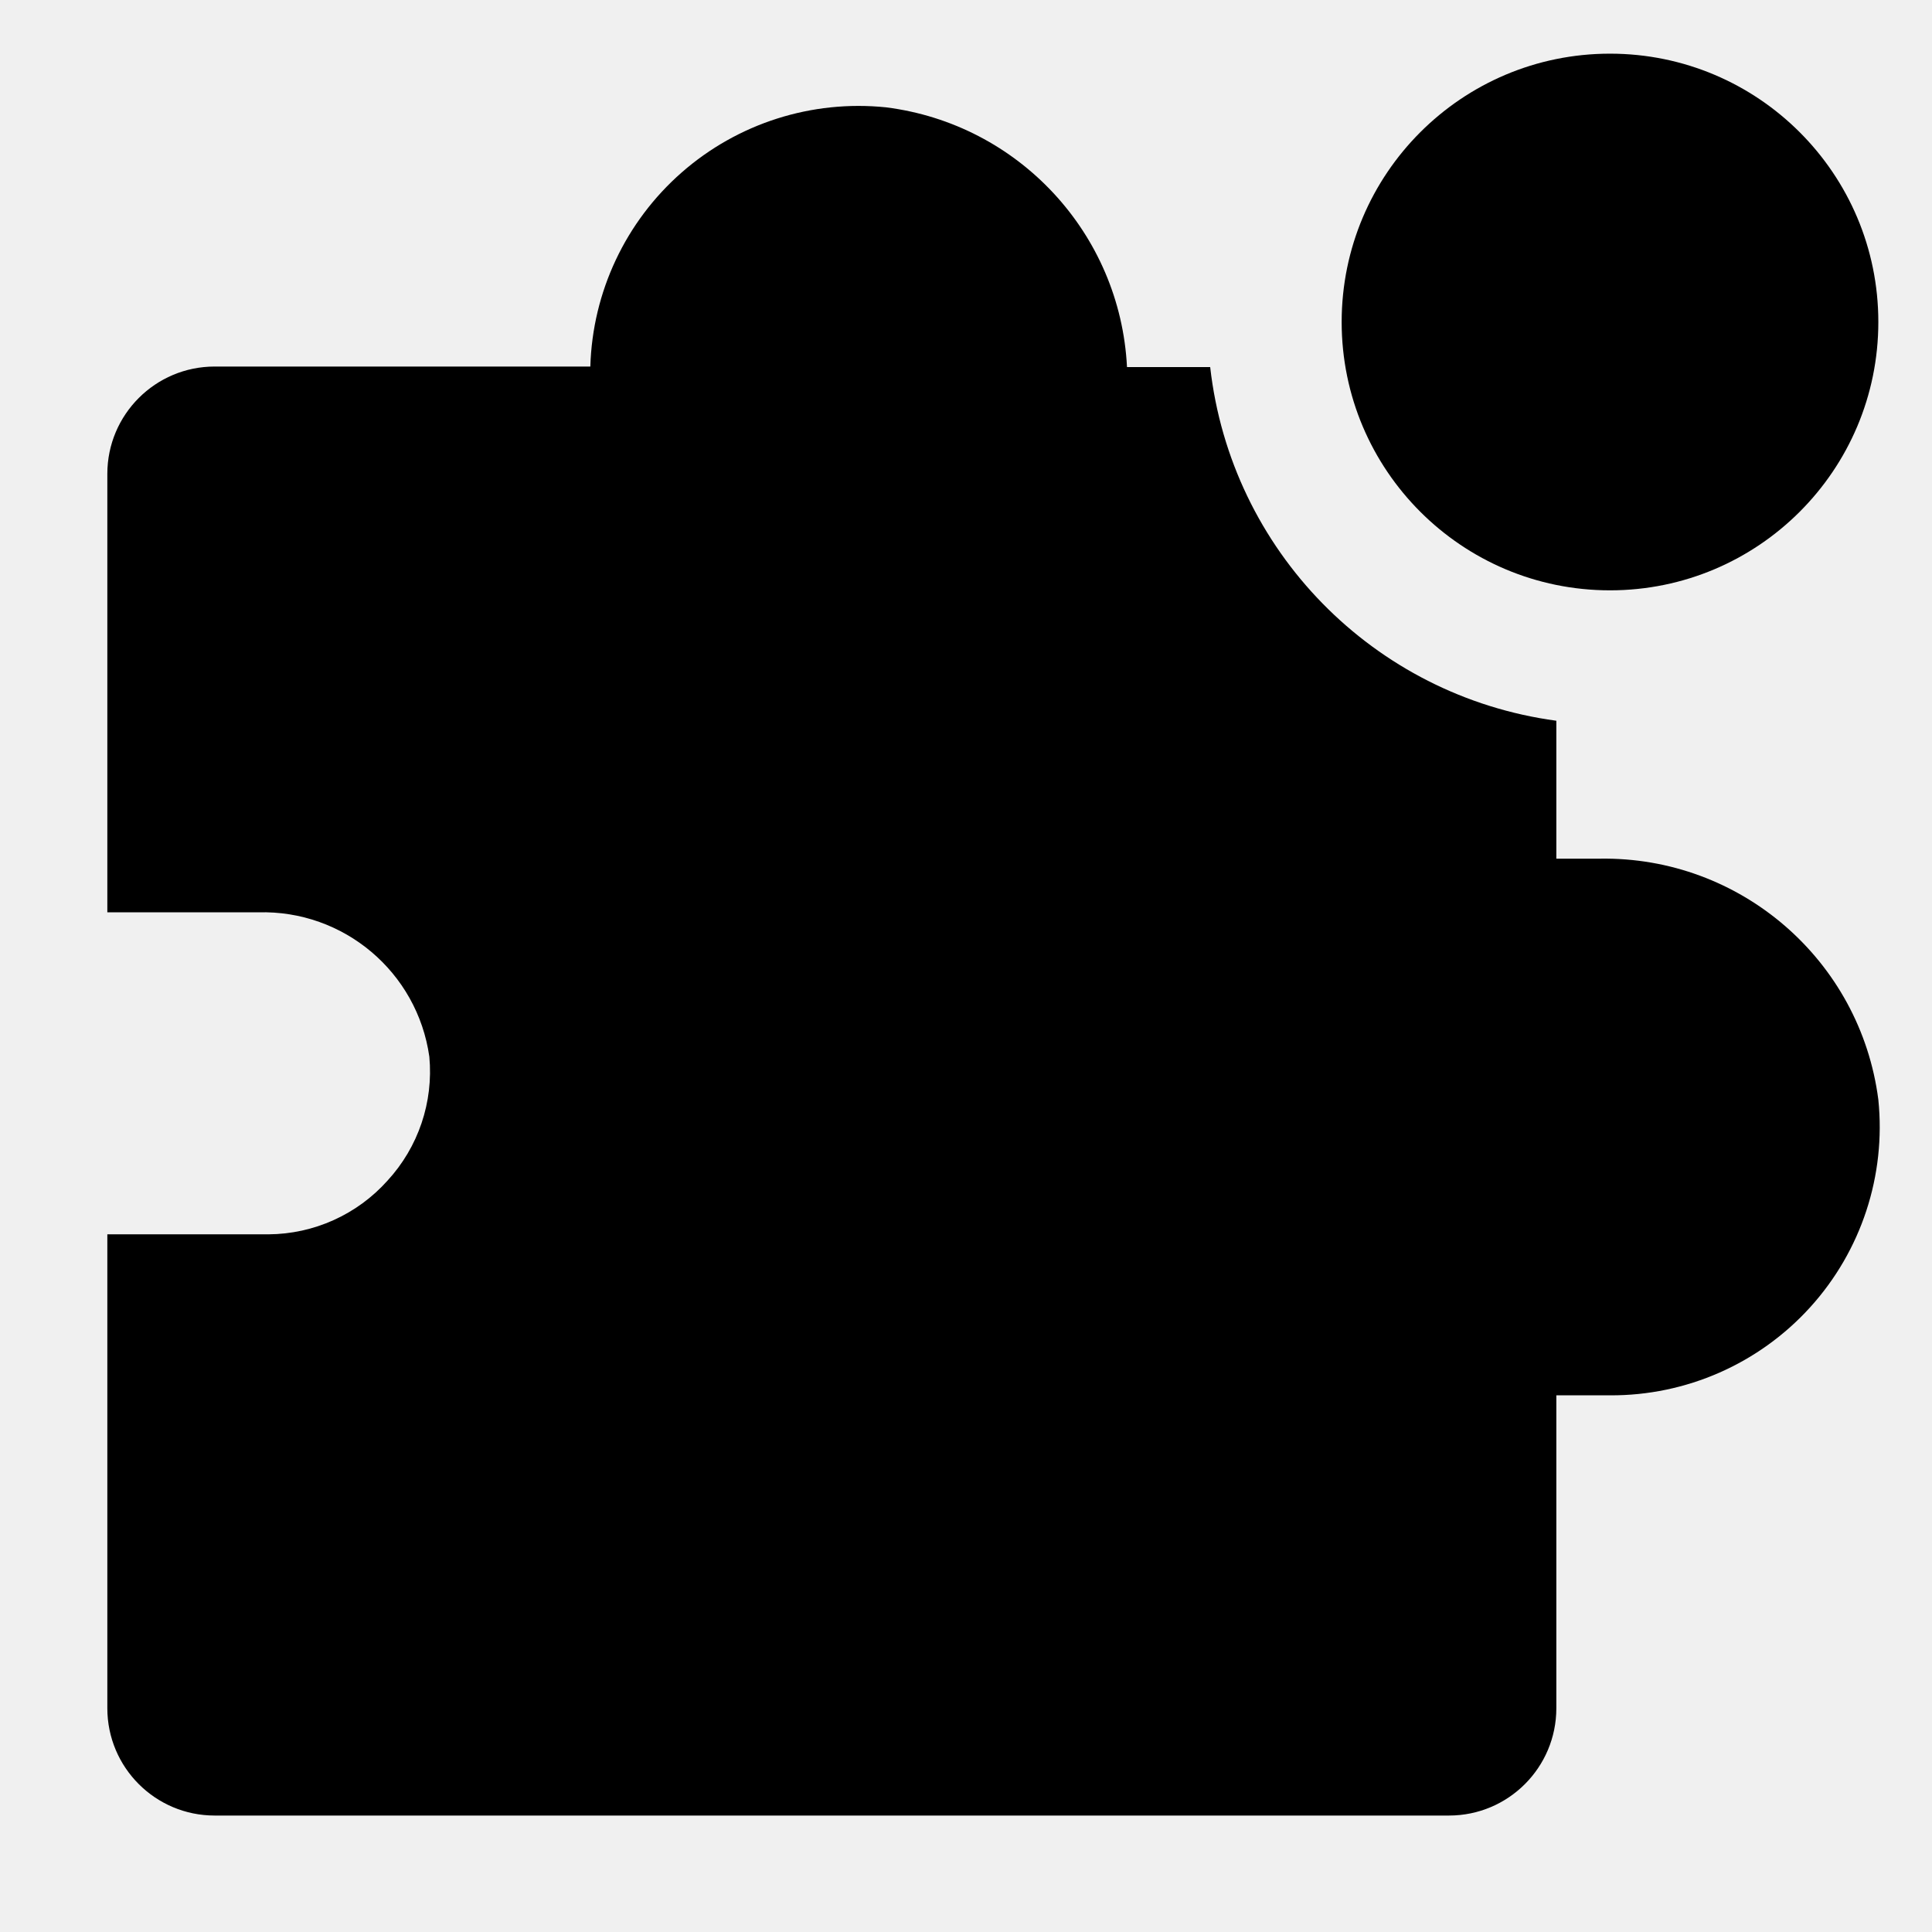
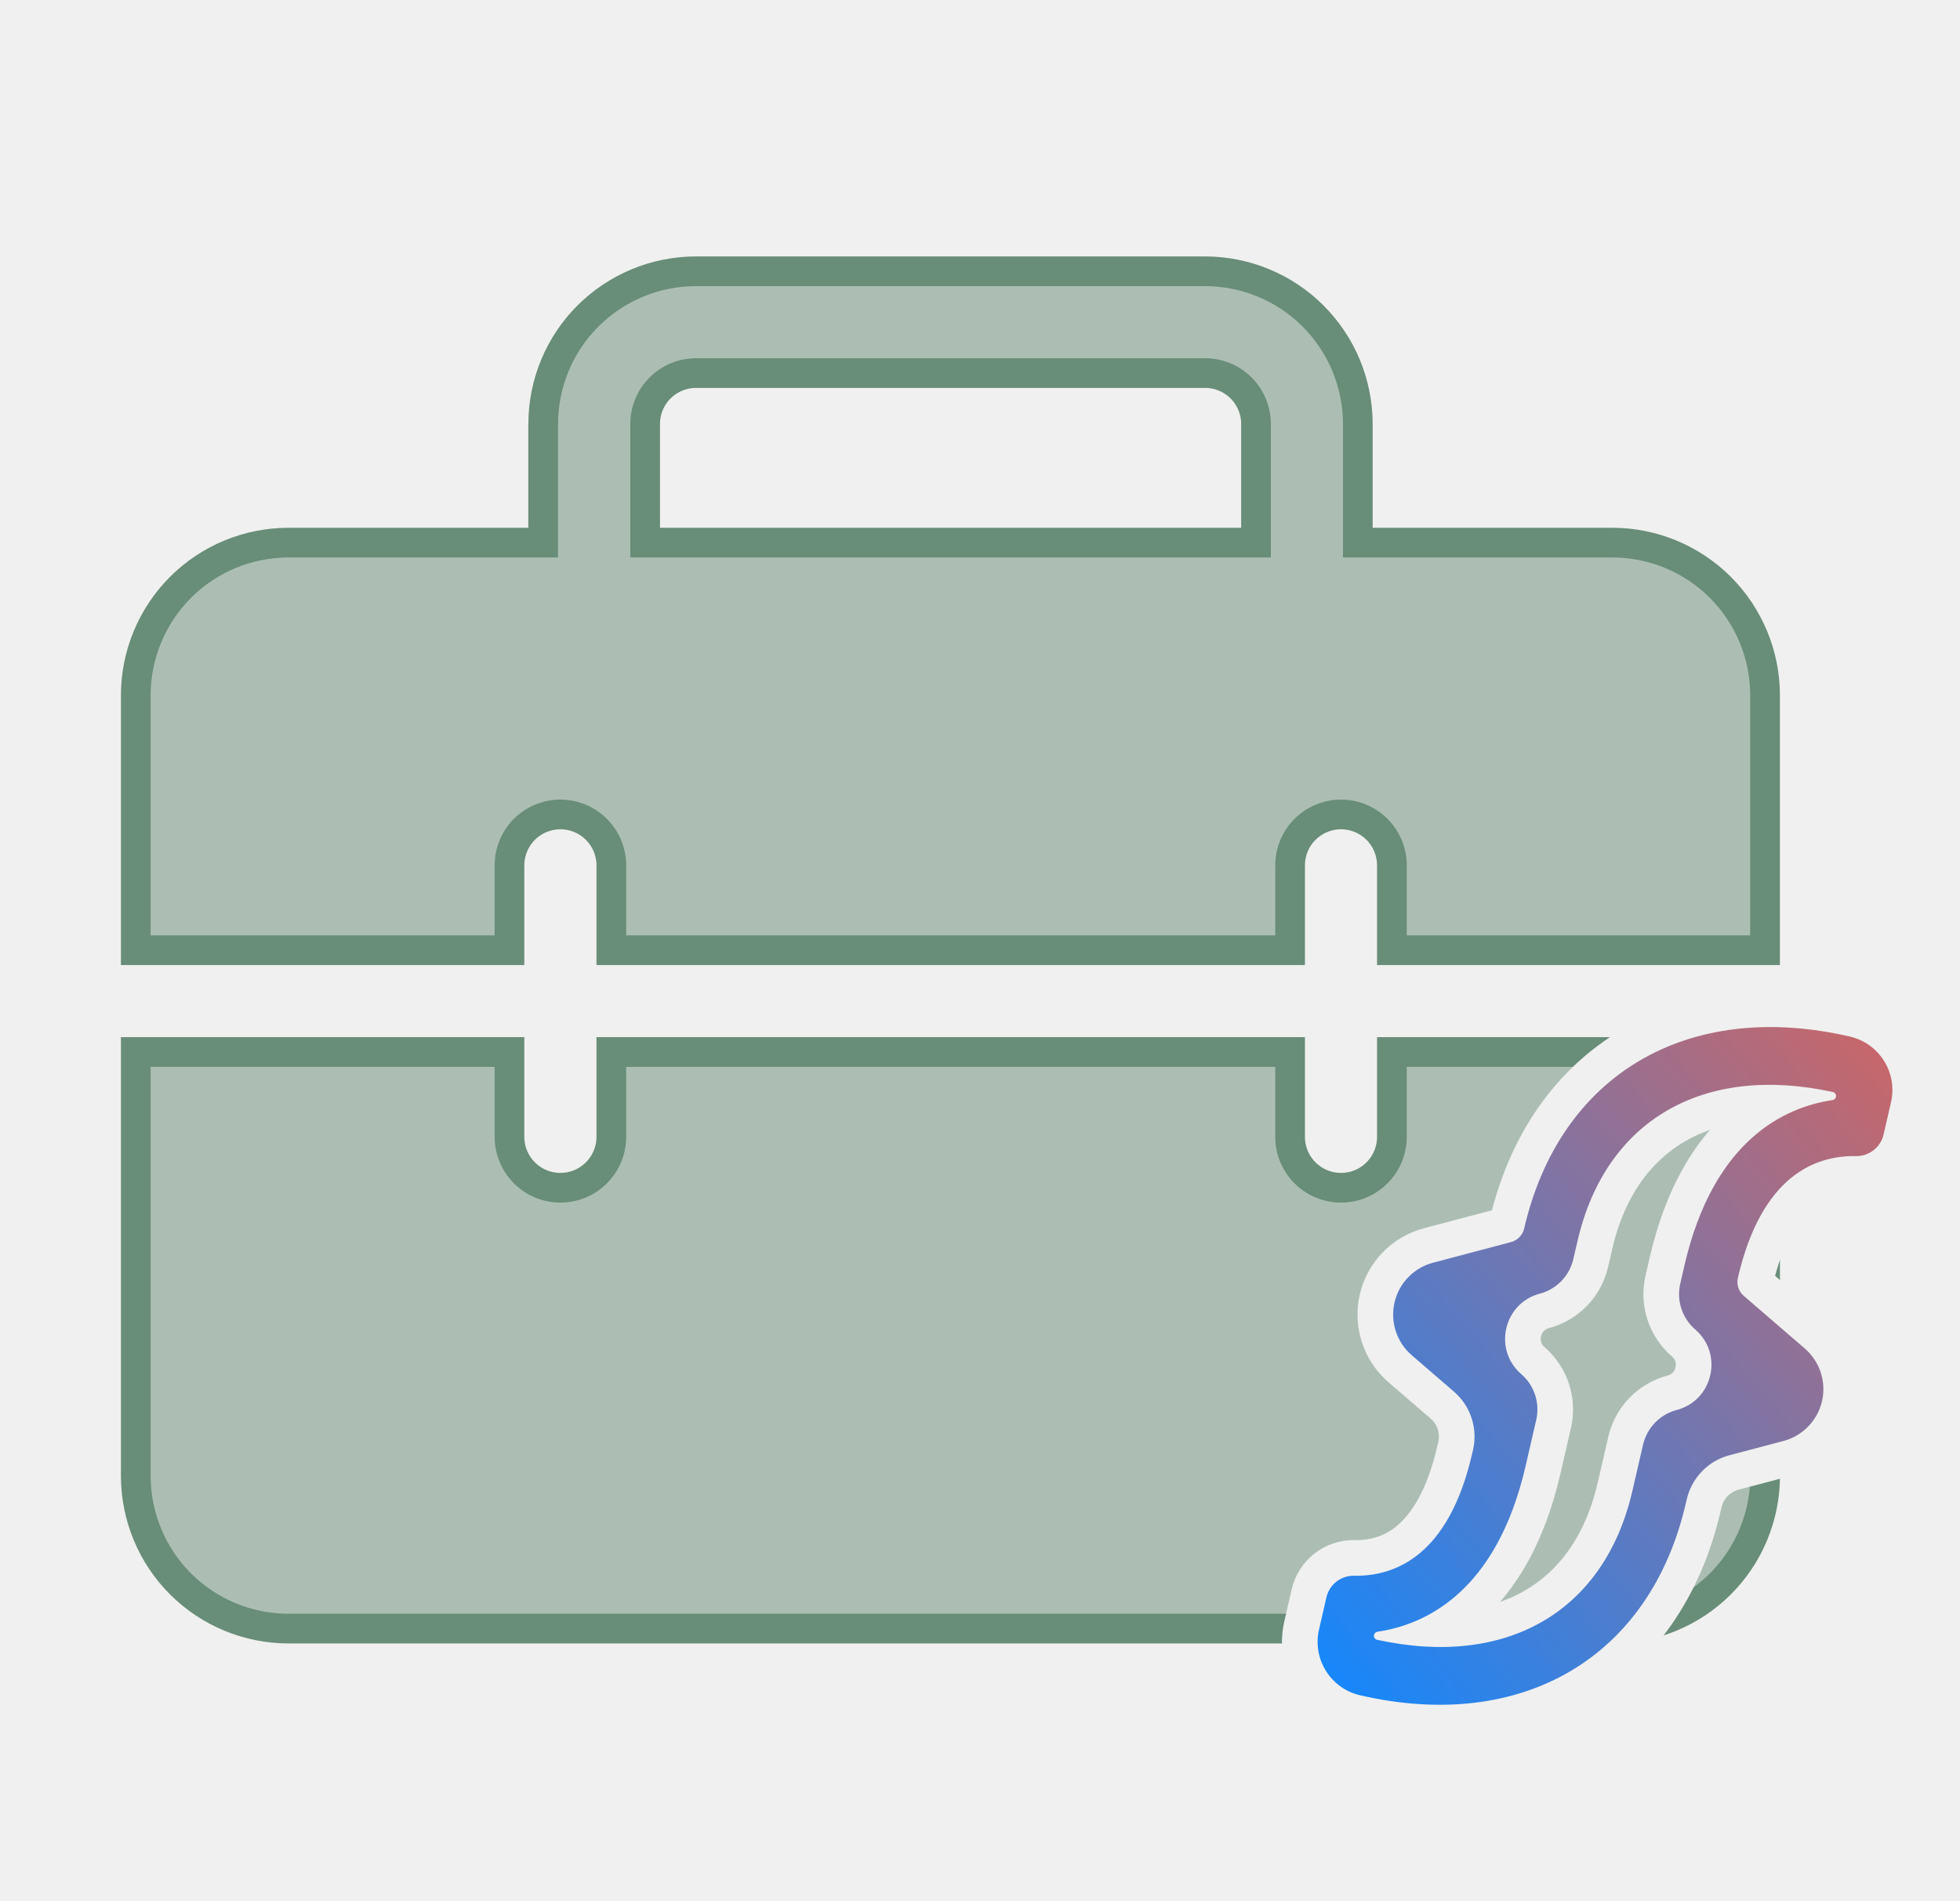
- <svg xmlns="http://www.w3.org/2000/svg" width="32" height="32" viewBox="0 0 36 36">
-   <path fill="currentColor" d="M29.81 16H29v-2.57a7.5 7.5 0 0 1-6.45-6.59H21A5.14 5.14 0 0 0 16.51 2A5 5 0 0 0 11 6.83H4a2 2 0 0 0-2 2V17h2.81A3.13 3.13 0 0 1 8 19.69A3 3 0 0 1 7.22 22A3 3 0 0 1 5 23H2v8.83a2 2 0 0 0 2 2h23a2 2 0 0 0 2-2V26h1a5 5 0 0 0 5-5.51A5.15 5.15 0 0 0 29.81 16" class="clr-i-solid--badged clr-i-solid-path-1--badged" />
-   <circle cx="30" cy="6" r="5" fill="currentColor" class="clr-i-solid--badged clr-i-solid-path-2--badged clr-i-badge" />
-   <path fill="none" d="M0 0h36v36H0z" />
+ <svg xmlns="http://www.w3.org/2000/svg" width="33" height="32" viewBox="0 0 33 32" fill="none">
+   <defs>
+     <mask id="cutoutMask">
+       <rect width="100%" height="100%" fill="white" />
+       <path d="M31.146 17.454C31.642 17.569 31.953 18.064 31.838 18.561L31.713 19.105C31.663 19.32 31.469 19.471 31.248 19.467C30.56 19.455 29.657 19.8 29.26 21.518C29.235 21.629 29.273 21.745 29.359 21.82L30.387 22.707C30.64 22.926 30.752 23.267 30.677 23.593C30.601 23.92 30.351 24.178 30.028 24.264L29.118 24.504C28.76 24.599 28.483 24.884 28.4 25.246L28.384 25.313C27.785 27.908 25.632 29.177 22.899 28.546C22.403 28.431 22.093 27.935 22.208 27.438L22.333 26.895C22.383 26.68 22.577 26.529 22.798 26.533C23.486 26.546 24.389 26.2 24.785 24.483L24.801 24.415C24.884 24.054 24.761 23.675 24.48 23.433L23.768 22.819C23.515 22.6 23.404 22.258 23.479 21.932C23.554 21.606 23.804 21.347 24.128 21.262L25.44 20.915C25.55 20.886 25.636 20.798 25.662 20.687C26.261 18.093 28.413 16.823 31.146 17.454ZM30.859 18.388C28.673 17.91 27.029 18.866 26.561 20.894L26.49 21.2C26.425 21.484 26.208 21.709 25.926 21.783C25.315 21.945 25.135 22.725 25.613 23.138C25.834 23.329 25.93 23.626 25.865 23.91L25.685 24.69C25.193 26.82 23.983 27.36 23.192 27.476C23.164 27.48 23.14 27.502 23.134 27.53C23.125 27.567 23.15 27.604 23.187 27.612C25.373 28.09 27.016 27.134 27.484 25.105L27.664 24.325C27.73 24.041 27.948 23.817 28.23 23.742C28.841 23.581 29.021 22.8 28.543 22.387C28.322 22.197 28.224 21.899 28.29 21.615L28.36 21.31C28.852 19.18 30.063 18.64 30.854 18.524C30.882 18.52 30.905 18.498 30.911 18.47C30.92 18.433 30.896 18.396 30.859 18.388Z" fill="black" stroke="black" stroke-width="1.2" />
+     </mask>
+     <linearGradient id="function" x1="0%" y1="100%" x2="100%" y2="0%">
+       <stop offset="0%" style="stop-color: #18F; stop-opacity: 1" />
+       <stop offset="100%" style="stop-color: #C66; stop-opacity: 1" />
+     </linearGradient>
+   </defs>
+   <path d="M9.145 7.139V9.137H4.857C4.175 9.137 3.521 9.408 3.039 9.89C2.557 10.373 2.286 11.027 2.286 11.709V16H8.578V14.571C8.578 14.344 8.669 14.126 8.829 13.965C8.99 13.805 9.208 13.714 9.435 13.714C9.663 13.714 9.881 13.805 10.041 13.965C10.202 14.126 10.293 14.344 10.293 14.571V16H21.721V14.571C21.721 14.344 21.811 14.126 21.972 13.965C22.133 13.805 22.351 13.714 22.578 13.714C22.806 13.714 23.024 13.805 23.184 13.965C23.345 14.126 23.435 14.344 23.435 14.571V16H29.718V11.709C29.718 11.027 29.447 10.373 28.965 9.89C28.482 9.408 27.828 9.137 27.146 9.137H22.861V7.139C22.861 6.802 22.794 6.467 22.665 6.155C22.536 5.843 22.346 5.56 22.107 5.321C21.869 5.082 21.585 4.893 21.273 4.764C20.961 4.635 20.627 4.568 20.289 4.568H11.718C11.036 4.568 10.382 4.839 9.899 5.321C9.417 5.803 9.146 6.457 9.146 7.139M11.718 6.282H20.29C20.518 6.282 20.736 6.373 20.896 6.533C21.057 6.694 21.147 6.912 21.147 7.139V9.137H10.862V7.139C10.862 6.912 10.952 6.694 11.113 6.533C11.274 6.373 11.49 6.282 11.718 6.282ZM29.718 17.714H23.435V19.143C23.435 19.37 23.345 19.588 23.184 19.749C23.024 19.91 22.806 20 22.578 20C22.351 20 22.133 19.91 21.972 19.749C21.811 19.588 21.721 19.37 21.721 19.143V17.714H10.293V19.143C10.293 19.37 10.202 19.588 10.041 19.749C9.881 19.91 9.663 20 9.435 20C9.208 20 8.99 19.91 8.829 19.749C8.669 19.588 8.578 19.37 8.578 19.143V17.714H2.286V24.851C2.286 25.533 2.557 26.188 3.039 26.67C3.521 27.152 4.175 27.423 4.857 27.423H27.147C27.829 27.423 28.483 27.152 28.966 26.67C29.448 26.188 29.719 25.533 29.719 24.851L29.718 17.714Z" fill="#688D78" stroke="#688D78" stroke-width="0.5" mask="url(#cutoutMask)" fill-opacity="0.5" />
+   <path d="M31.146 17.454C31.642 17.569 31.953 18.064 31.838 18.561L31.713 19.105C31.663 19.32 31.469 19.471 31.248 19.467C30.56 19.455 29.657 19.8 29.26 21.518C29.235 21.629 29.273 21.745 29.359 21.82L30.387 22.707C30.64 22.926 30.752 23.267 30.677 23.593C30.601 23.92 30.351 24.178 30.028 24.264L29.118 24.504C28.76 24.599 28.483 24.884 28.4 25.246L28.384 25.313C27.785 27.908 25.632 29.177 22.899 28.546C22.403 28.431 22.093 27.935 22.208 27.438L22.333 26.895C22.383 26.68 22.577 26.529 22.798 26.533C23.486 26.546 24.389 26.2 24.785 24.483L24.801 24.415C24.884 24.054 24.761 23.675 24.48 23.433L23.768 22.819C23.515 22.6 23.404 22.258 23.479 21.932C23.554 21.606 23.804 21.347 24.128 21.262L25.44 20.915C25.55 20.886 25.636 20.798 25.662 20.687C26.261 18.093 28.413 16.823 31.146 17.454ZM30.859 18.388C28.673 17.91 27.029 18.866 26.561 20.894L26.49 21.2C26.425 21.484 26.208 21.709 25.926 21.783C25.315 21.945 25.135 22.725 25.613 23.138C25.834 23.329 25.93 23.626 25.865 23.91L25.685 24.69C25.193 26.82 23.983 27.36 23.192 27.476C23.164 27.48 23.14 27.502 23.134 27.53C23.125 27.567 23.15 27.604 23.187 27.612C25.373 28.09 27.016 27.134 27.484 25.105L27.664 24.325C27.73 24.041 27.948 23.817 28.23 23.742C28.841 23.581 29.021 22.8 28.543 22.387C28.322 22.197 28.224 21.899 28.29 21.615L28.36 21.31C28.852 19.18 30.063 18.64 30.854 18.524C30.882 18.52 30.905 18.498 30.911 18.47C30.92 18.433 30.896 18.396 30.859 18.388Z" fill="url(#function)" />
</svg>
